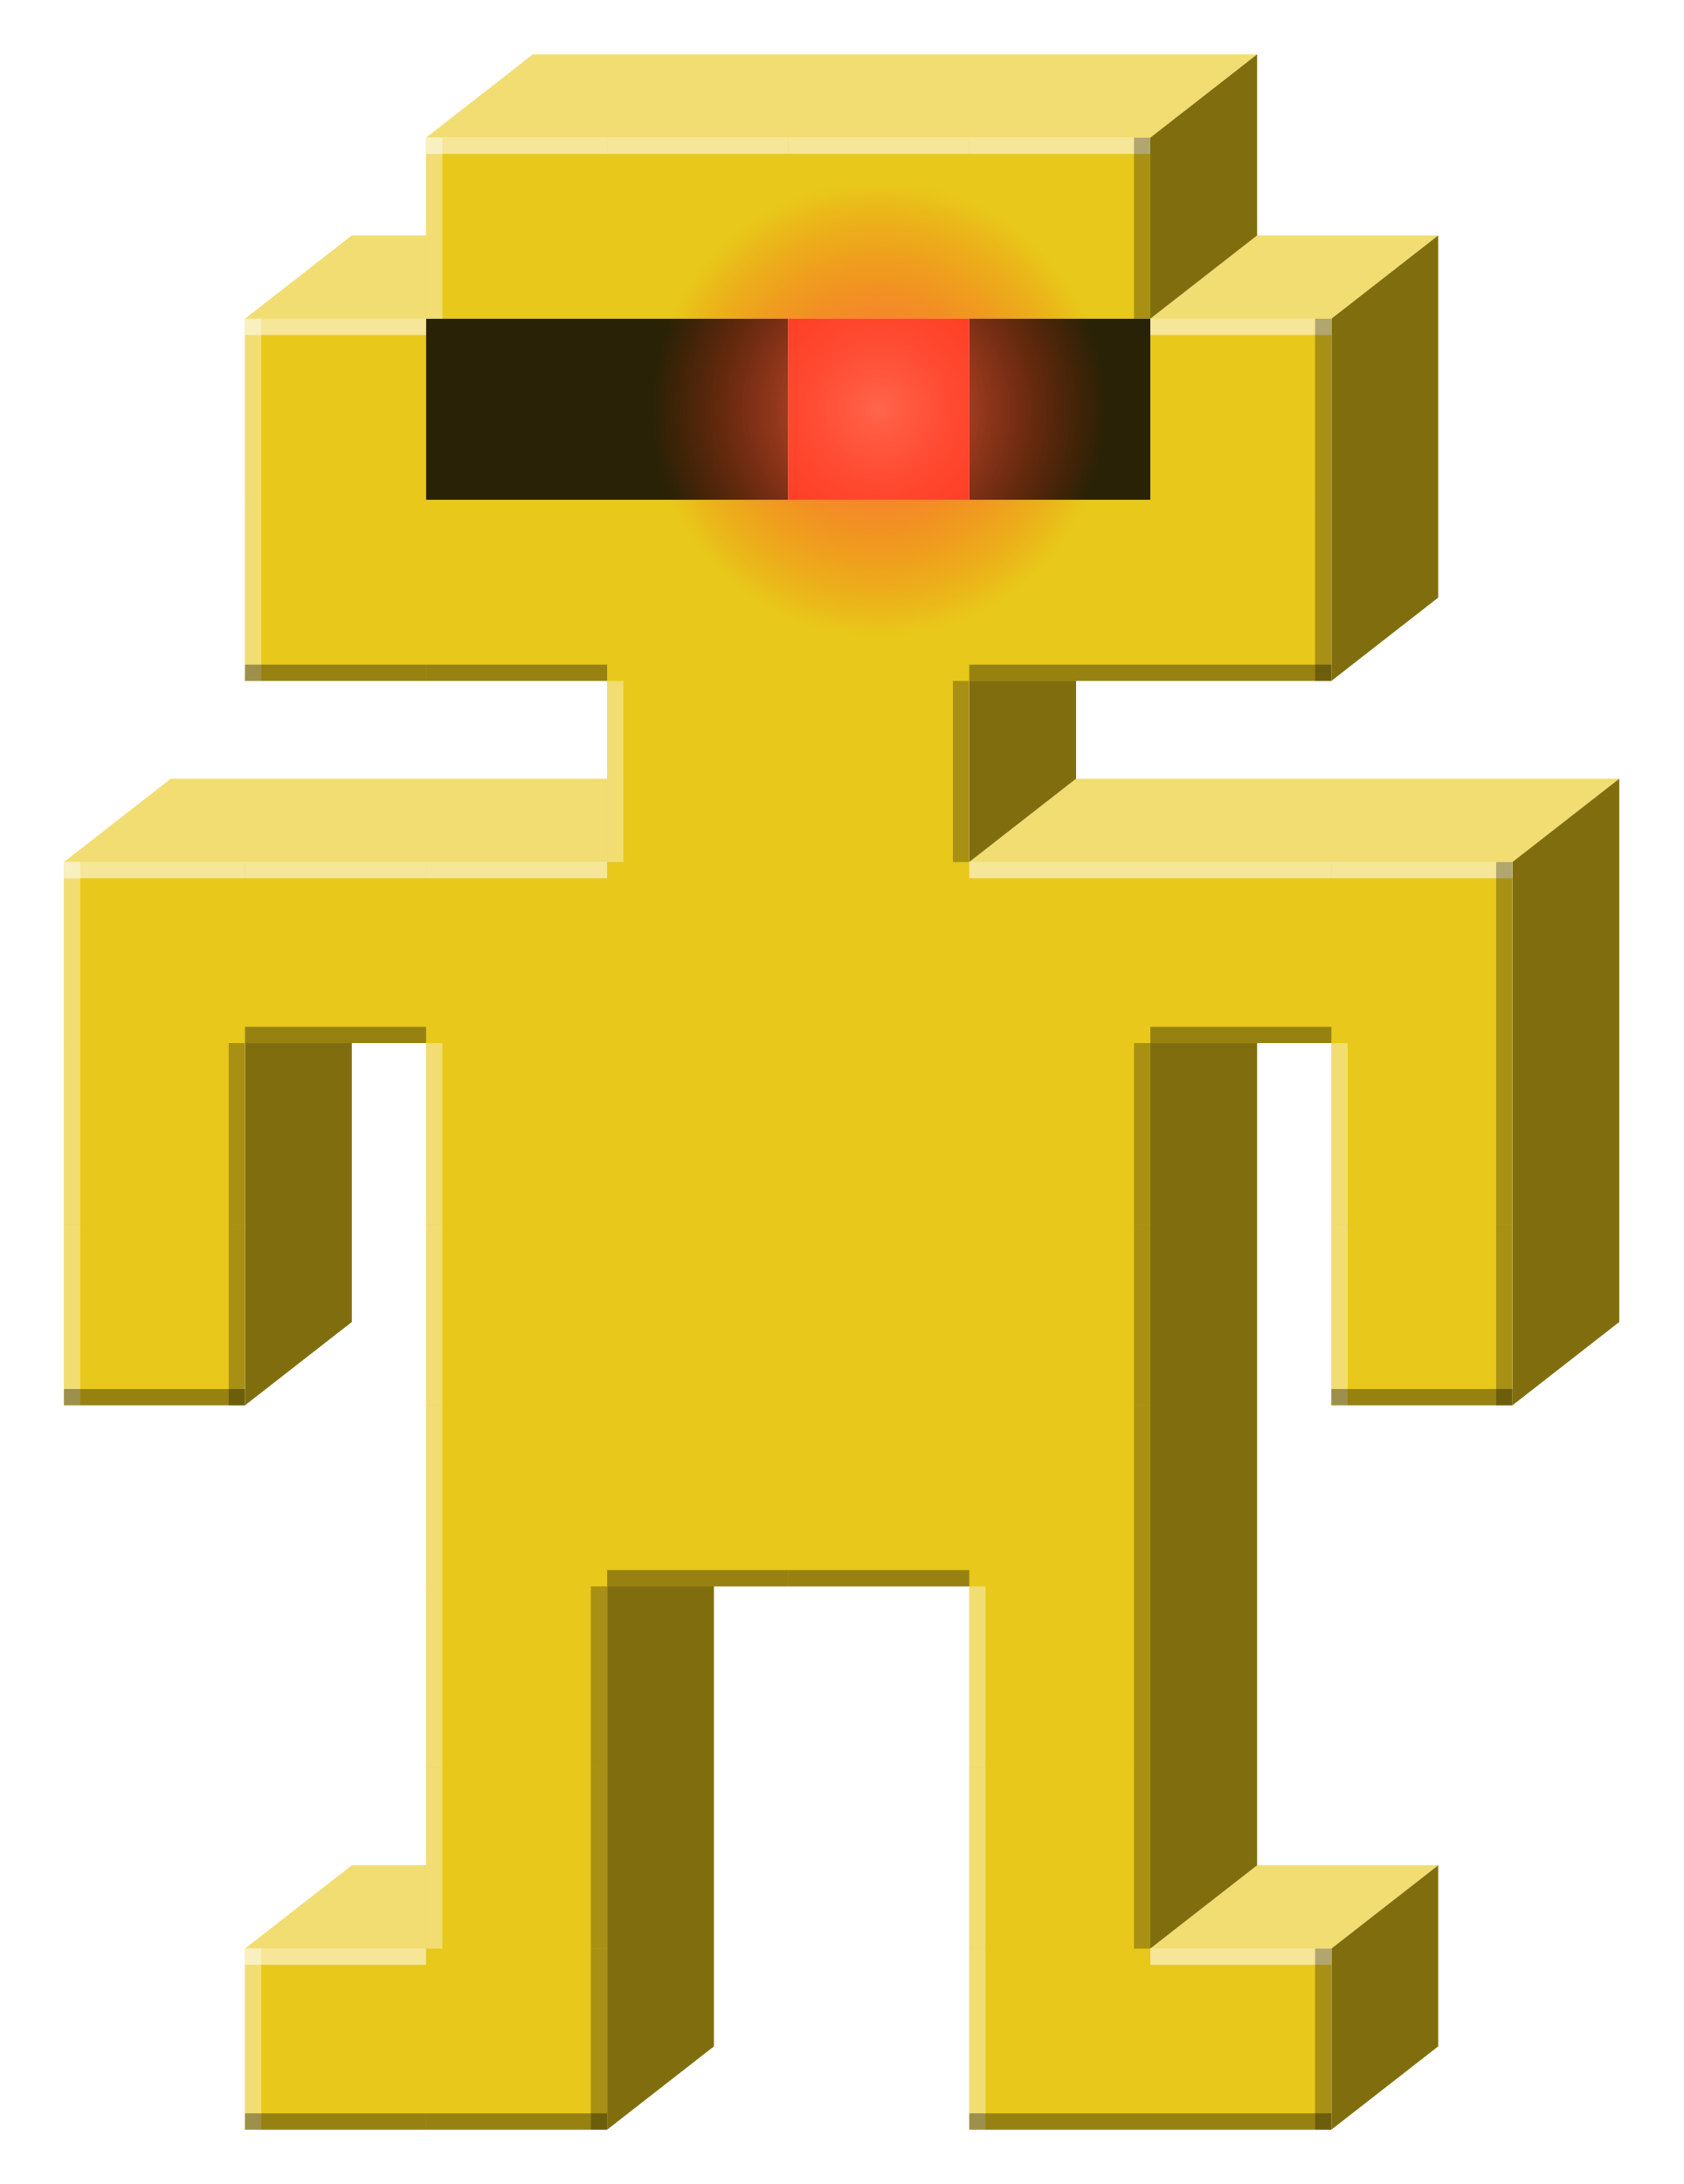
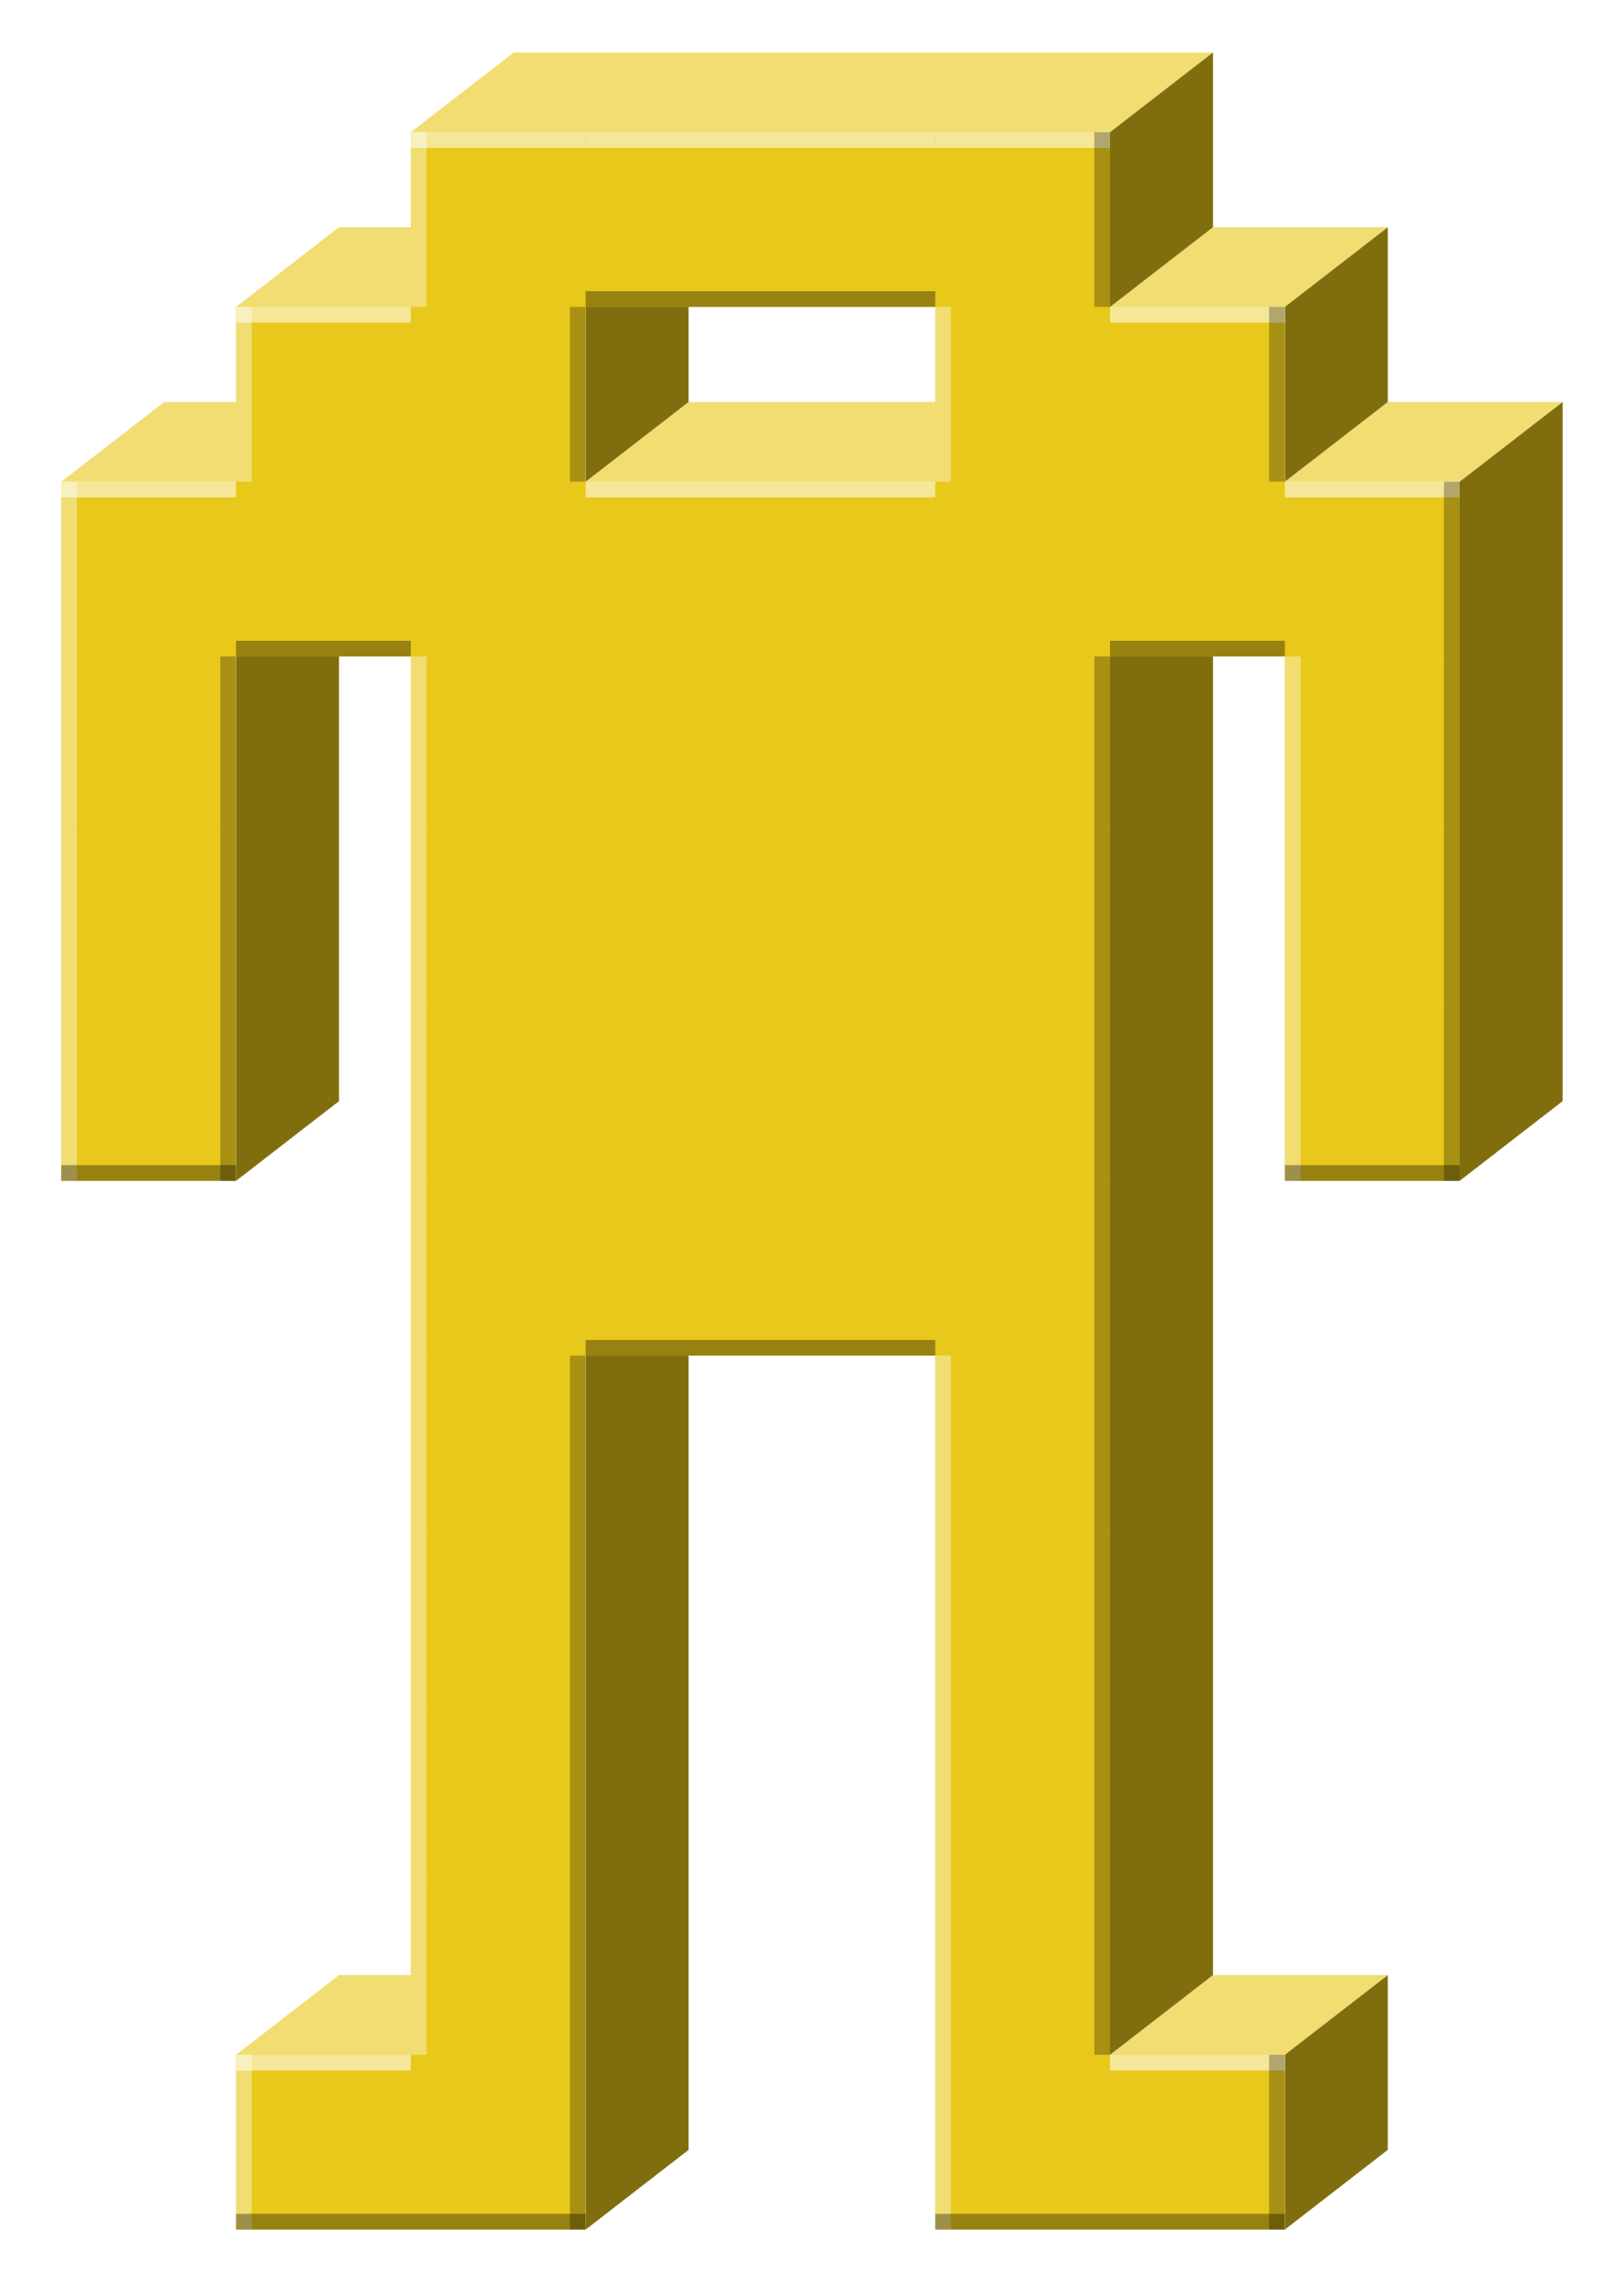
- <svg xmlns="http://www.w3.org/2000/svg" width="74" height="96" viewBox="-0.3 -0.76 9.19 12.06">
-   <defs>
-     <radialGradient id="eye">
-       <stop offset="0" stop-color="#ff6a50" stop-opacity="0.9" />
-       <stop offset="1" stop-color="#ff2a10" stop-opacity="0" />
-     </radialGradient>
-   </defs>
-   <path d="M5,0 L6,0 L6.59,-0.46 L5.59,-0.46 Z M4,0 L5,0 L5.59,-0.46 L4.59,-0.46 Z M3,0 L4,0 L4.59,-0.46 L3.59,-0.46 Z M2,0 L3,0 L3.59,-0.46 L2.59,-0.46 Z M6,1 L7,1 L7.59,0.54 L6.59,0.54 Z M1,1 L2,1 L2.59,0.54 L1.59,0.54 Z M7,4 L8,4 L8.59,3.54 L7.59,3.54 Z M6,4 L7,4 L7.59,3.54 L6.59,3.54 Z M5,4 L6,4 L6.59,3.54 L5.59,3.54 Z M2,4 L3,4 L3.59,3.54 L2.59,3.54 Z M1,4 L2,4 L2.59,3.54 L1.59,3.54 Z M0,4 L1,4 L1.59,3.54 L0.59,3.54 Z M6,10 L7,10 L7.59,9.54 L6.59,9.54 Z M1,10 L2,10 L2.59,9.54 L1.59,9.54 Z" fill="#f1dd71" />
-   <path d="M6,0 L6.59,-0.46 L6.59,0.54 L6,1 Z M7,1 L7.59,0.54 L7.59,1.54 L7,2 Z M7,2 L7.59,1.54 L7.59,2.54 L7,3 Z M5,3 L5.59,2.54 L5.59,3.54 L5,4 Z M8,4 L8.59,3.54 L8.59,4.54 L8,5 Z M8,5 L8.59,4.54 L8.59,5.54 L8,6 Z M6,5 L6.59,4.54 L6.59,5.54 L6,6 Z M1,5 L1.59,4.54 L1.59,5.54 L1,6 Z M8,6 L8.59,5.54 L8.59,6.54 L8,7 Z M6,6 L6.59,5.54 L6.59,6.54 L6,7 Z M1,6 L1.59,5.54 L1.59,6.54 L1,7 Z M6,7 L6.59,6.54 L6.59,7.54 L6,8 Z M6,8 L6.59,7.54 L6.59,8.54 L6,9 Z M3,8 L3.59,7.54 L3.59,8.54 L3,9 Z M6,9 L6.59,8.54 L6.59,9.54 L6,10 Z M3,9 L3.59,8.54 L3.59,9.54 L3,10 Z M7,10 L7.59,9.54 L7.59,10.54 L7,11 Z M3,10 L3.59,9.54 L3.59,10.54 L3,11 Z" fill="#806e0e" />
-   <path d="M5,0 L6,0 L6,1 L5,1 Z M4,0 L5,0 L5,1 L4,1 Z M3,0 L4,0 L4,1 L3,1 Z M2,0 L3,0 L3,1 L2,1 Z M6,1 L7,1 L7,2 L6,2 Z M1,1 L2,1 L2,2 L1,2 Z M6,2 L7,2 L7,3 L6,3 Z M5,2 L6,2 L6,3 L5,3 Z M4,2 L5,2 L5,3 L4,3 Z M3,2 L4,2 L4,3 L3,3 Z M2,2 L3,2 L3,3 L2,3 Z M1,2 L2,2 L2,3 L1,3 Z M4,3 L5,3 L5,4 L4,4 Z M3,3 L4,3 L4,4 L3,4 Z M7,4 L8,4 L8,5 L7,5 Z M6,4 L7,4 L7,5 L6,5 Z M5,4 L6,4 L6,5 L5,5 Z M4,4 L5,4 L5,5 L4,5 Z M3,4 L4,4 L4,5 L3,5 Z M2,4 L3,4 L3,5 L2,5 Z M1,4 L2,4 L2,5 L1,5 Z M0,4 L1,4 L1,5 L0,5 Z M7,5 L8,5 L8,6 L7,6 Z M5,5 L6,5 L6,6 L5,6 Z M4,5 L5,5 L5,6 L4,6 Z M3,5 L4,5 L4,6 L3,6 Z M2,5 L3,5 L3,6 L2,6 Z M0,5 L1,5 L1,6 L0,6 Z M7,6 L8,6 L8,7 L7,7 Z M5,6 L6,6 L6,7 L5,7 Z M4,6 L5,6 L5,7 L4,7 Z M3,6 L4,6 L4,7 L3,7 Z M2,6 L3,6 L3,7 L2,7 Z M0,6 L1,6 L1,7 L0,7 Z M5,7 L6,7 L6,8 L5,8 Z M4,7 L5,7 L5,8 L4,8 Z M3,7 L4,7 L4,8 L3,8 Z M2,7 L3,7 L3,8 L2,8 Z M5,8 L6,8 L6,9 L5,9 Z M2,8 L3,8 L3,9 L2,9 Z M5,9 L6,9 L6,10 L5,10 Z M2,9 L3,9 L3,10 L2,10 Z M6,10 L7,10 L7,11 L6,11 Z M5,10 L6,10 L6,11 L5,11 Z M2,10 L3,10 L3,11 L2,11 Z M1,10 L2,10 L2,11 L1,11 Z" fill="#e8c81a" />
-   <path d="M5,1 L6,1 L6,2 L5,2 Z M3,1 L4,1 L4,2 L3,2 Z M2,1 L3,1 L3,2 L2,2 Z" fill="#2a2206" />
-   <path d="M4,1 L5,1 L5,2 L4,2 Z" fill="#ff3a22" />
+ <svg xmlns="http://www.w3.org/2000/svg" width="74" height="104" viewBox="-0.3 -0.756 9.189 13.056">
+   <path d="M5,0 L6,0 L6.589,-0.456 L5.589,-0.456 Z M4,0 L5,0 L5.589,-0.456 L4.589,-0.456 Z M3,0 L4,0 L4.589,-0.456 L3.589,-0.456 Z M2,0 L3,0 L3.589,-0.456 L2.589,-0.456 Z M6,1 L7,1 L7.589,0.544 L6.589,0.544 Z M1,1 L2,1 L2.589,0.544 L1.589,0.544 Z M7,2 L8,2 L8.589,1.544 L7.589,1.544 Z M4,2 L5,2 L5.589,1.544 L4.589,1.544 Z M3,2 L4,2 L4.589,1.544 L3.589,1.544 Z M0,2 L1,2 L1.589,1.544 L0.589,1.544 Z M6,11 L7,11 L7.589,10.544 L6.589,10.544 Z M1,11 L2,11 L2.589,10.544 L1.589,10.544 Z" fill="#f1dd71" />
+   <path d="M6,0 L6.589,-0.456 L6.589,0.544 L6,1 Z M7,1 L7.589,0.544 L7.589,1.544 L7,2 Z M3,1 L3.589,0.544 L3.589,1.544 L3,2 Z M8,2 L8.589,1.544 L8.589,2.544 L8,3 Z M8,3 L8.589,2.544 L8.589,3.544 L8,4 Z M6,3 L6.589,2.544 L6.589,3.544 L6,4 Z M1,3 L1.589,2.544 L1.589,3.544 L1,4 Z M8,4 L8.589,3.544 L8.589,4.544 L8,5 Z M6,4 L6.589,3.544 L6.589,4.544 L6,5 Z M1,4 L1.589,3.544 L1.589,4.544 L1,5 Z M8,5 L8.589,4.544 L8.589,5.544 L8,6 Z M6,5 L6.589,4.544 L6.589,5.544 L6,6 Z M1,5 L1.589,4.544 L1.589,5.544 L1,6 Z M6,6 L6.589,5.544 L6.589,6.544 L6,7 Z M6,7 L6.589,6.544 L6.589,7.544 L6,8 Z M3,7 L3.589,6.544 L3.589,7.544 L3,8 Z M6,8 L6.589,7.544 L6.589,8.544 L6,9 Z M3,8 L3.589,7.544 L3.589,8.544 L3,9 Z M6,9 L6.589,8.544 L6.589,9.544 L6,10 Z M3,9 L3.589,8.544 L3.589,9.544 L3,10 Z M6,10 L6.589,9.544 L6.589,10.544 L6,11 Z M3,10 L3.589,9.544 L3.589,10.544 L3,11 Z M7,11 L7.589,10.544 L7.589,11.544 L7,12 Z M3,11 L3.589,10.544 L3.589,11.544 L3,12 Z" fill="#806e0e" />
+   <path d="M5,0 L6,0 L6,1 L5,1 Z M4,0 L5,0 L5,1 L4,1 Z M3,0 L4,0 L4,1 L3,1 Z M2,0 L3,0 L3,1 L2,1 Z M6,1 L7,1 L7,2 L6,2 Z M5,1 L6,1 L6,2 L5,2 Z M2,1 L3,1 L3,2 L2,2 Z M1,1 L2,1 L2,2 L1,2 Z M7,2 L8,2 L8,3 L7,3 Z M6,2 L7,2 L7,3 L6,3 Z M5,2 L6,2 L6,3 L5,3 Z M4,2 L5,2 L5,3 L4,3 Z M3,2 L4,2 L4,3 L3,3 Z M2,2 L3,2 L3,3 L2,3 Z M1,2 L2,2 L2,3 L1,3 Z M0,2 L1,2 L1,3 L0,3 Z M7,3 L8,3 L8,4 L7,4 Z M5,3 L6,3 L6,4 L5,4 Z M4,3 L5,3 L5,4 L4,4 Z M3,3 L4,3 L4,4 L3,4 Z M2,3 L3,3 L3,4 L2,4 Z M0,3 L1,3 L1,4 L0,4 Z M7,4 L8,4 L8,5 L7,5 Z M5,4 L6,4 L6,5 L5,5 Z M4,4 L5,4 L5,5 L4,5 Z M3,4 L4,4 L4,5 L3,5 Z M2,4 L3,4 L3,5 L2,5 Z M0,4 L1,4 L1,5 L0,5 Z M7,5 L8,5 L8,6 L7,6 Z M5,5 L6,5 L6,6 L5,6 Z M4,5 L5,5 L5,6 L4,6 Z M3,5 L4,5 L4,6 L3,6 Z M2,5 L3,5 L3,6 L2,6 Z M0,5 L1,5 L1,6 L0,6 Z M5,6 L6,6 L6,7 L5,7 Z M4,6 L5,6 L5,7 L4,7 Z M3,6 L4,6 L4,7 L3,7 Z M2,6 L3,6 L3,7 L2,7 Z M5,7 L6,7 L6,8 L5,8 Z M2,7 L3,7 L3,8 L2,8 Z M5,8 L6,8 L6,9 L5,9 Z M2,8 L3,8 L3,9 L2,9 Z M5,9 L6,9 L6,10 L5,10 Z M2,9 L3,9 L3,10 L2,10 Z M5,10 L6,10 L6,11 L5,11 Z M2,10 L3,10 L3,11 L2,11 Z M6,11 L7,11 L7,12 L6,12 Z M5,11 L6,11 L6,12 L5,12 Z M2,11 L3,11 L3,12 L2,12 Z M1,11 L2,11 L2,12 L1,12 Z" fill="#e8c81a" />
  <rect x="5" y="0" width="1" height="0.09" fill="rgba(255,255,255,0.55)" />
  <rect x="5.91" y="0" width="0.09" height="1" fill="rgba(0,0,0,0.35)" opacity="0.8" />
  <rect x="4" y="0" width="1" height="0.09" fill="rgba(255,255,255,0.55)" />
+   <rect x="4" y="0.91" width="1" height="0.09" fill="rgba(0,0,0,0.35)" />
  <rect x="3" y="0" width="1" height="0.09" fill="rgba(255,255,255,0.55)" />
+   <rect x="3" y="0.91" width="1" height="0.09" fill="rgba(0,0,0,0.35)" />
  <rect x="2" y="0" width="1" height="0.09" fill="rgba(255,255,255,0.55)" />
  <rect x="2" y="0" width="0.09" height="1" fill="rgba(255,255,255,0.55)" opacity="0.7" />
  <rect x="6" y="1" width="1" height="0.09" fill="rgba(255,255,255,0.55)" />
  <rect x="6.91" y="1" width="0.09" height="1" fill="rgba(0,0,0,0.35)" opacity="0.8" />
+   <rect x="5" y="1" width="0.09" height="1" fill="rgba(255,255,255,0.55)" opacity="0.7" />
+   <rect x="2.91" y="1" width="0.09" height="1" fill="rgba(0,0,0,0.35)" opacity="0.8" />
  <rect x="1" y="1" width="1" height="0.09" fill="rgba(255,255,255,0.55)" />
  <rect x="1" y="1" width="0.09" height="1" fill="rgba(255,255,255,0.55)" opacity="0.7" />
+   <rect x="7" y="2" width="1" height="0.09" fill="rgba(255,255,255,0.55)" />
+   <rect x="7.91" y="2" width="0.09" height="1" fill="rgba(0,0,0,0.35)" opacity="0.8" />
  <rect x="6" y="2.91" width="1" height="0.09" fill="rgba(0,0,0,0.35)" />
-   <rect x="6.91" y="2" width="0.09" height="1" fill="rgba(0,0,0,0.35)" opacity="0.8" />
-   <rect x="5" y="2.91" width="1" height="0.09" fill="rgba(0,0,0,0.35)" />
-   <rect x="2" y="2.91" width="1" height="0.09" fill="rgba(0,0,0,0.35)" />
-   <rect x="1" y="2" width="0.09" height="1" fill="rgba(255,255,255,0.55)" opacity="0.7" />
+   <rect x="4" y="2" width="1" height="0.09" fill="rgba(255,255,255,0.55)" />
+   <rect x="3" y="2" width="1" height="0.09" fill="rgba(255,255,255,0.55)" />
  <rect x="1" y="2.91" width="1" height="0.09" fill="rgba(0,0,0,0.35)" />
-   <rect x="4.91" y="3" width="0.09" height="1" fill="rgba(0,0,0,0.35)" opacity="0.8" />
-   <rect x="3" y="3" width="0.09" height="1" fill="rgba(255,255,255,0.55)" opacity="0.7" />
-   <rect x="7" y="4" width="1" height="0.09" fill="rgba(255,255,255,0.55)" />
+   <rect x="0" y="2" width="1" height="0.09" fill="rgba(255,255,255,0.55)" />
+   <rect x="0" y="2" width="0.09" height="1" fill="rgba(255,255,255,0.55)" opacity="0.7" />
+   <rect x="7" y="3" width="0.09" height="1" fill="rgba(255,255,255,0.55)" opacity="0.7" />
+   <rect x="7.91" y="3" width="0.09" height="1" fill="rgba(0,0,0,0.35)" opacity="0.8" />
+   <rect x="5.91" y="3" width="0.09" height="1" fill="rgba(0,0,0,0.35)" opacity="0.8" />
+   <rect x="2" y="3" width="0.09" height="1" fill="rgba(255,255,255,0.55)" opacity="0.7" />
+   <rect x="0" y="3" width="0.09" height="1" fill="rgba(255,255,255,0.55)" opacity="0.7" />
+   <rect x="0.91" y="3" width="0.09" height="1" fill="rgba(0,0,0,0.35)" opacity="0.8" />
+   <rect x="7" y="4" width="0.09" height="1" fill="rgba(255,255,255,0.55)" opacity="0.7" />
  <rect x="7.91" y="4" width="0.09" height="1" fill="rgba(0,0,0,0.35)" opacity="0.8" />
-   <rect x="6" y="4" width="1" height="0.09" fill="rgba(255,255,255,0.55)" />
-   <rect x="6" y="4.91" width="1" height="0.09" fill="rgba(0,0,0,0.35)" />
-   <rect x="5" y="4" width="1" height="0.09" fill="rgba(255,255,255,0.55)" />
-   <rect x="2" y="4" width="1" height="0.09" fill="rgba(255,255,255,0.55)" />
-   <rect x="1" y="4" width="1" height="0.09" fill="rgba(255,255,255,0.55)" />
-   <rect x="1" y="4.91" width="1" height="0.09" fill="rgba(0,0,0,0.35)" />
-   <rect x="0" y="4" width="1" height="0.09" fill="rgba(255,255,255,0.55)" />
+   <rect x="5.91" y="4" width="0.09" height="1" fill="rgba(0,0,0,0.35)" opacity="0.8" />
+   <rect x="2" y="4" width="0.09" height="1" fill="rgba(255,255,255,0.55)" opacity="0.7" />
  <rect x="0" y="4" width="0.09" height="1" fill="rgba(255,255,255,0.55)" opacity="0.7" />
+   <rect x="0.91" y="4" width="0.09" height="1" fill="rgba(0,0,0,0.35)" opacity="0.8" />
  <rect x="7" y="5" width="0.09" height="1" fill="rgba(255,255,255,0.55)" opacity="0.7" />
+   <rect x="7" y="5.91" width="1" height="0.09" fill="rgba(0,0,0,0.35)" />
  <rect x="7.91" y="5" width="0.09" height="1" fill="rgba(0,0,0,0.35)" opacity="0.8" />
  <rect x="5.91" y="5" width="0.09" height="1" fill="rgba(0,0,0,0.35)" opacity="0.8" />
  <rect x="2" y="5" width="0.09" height="1" fill="rgba(255,255,255,0.55)" opacity="0.7" />
  <rect x="0" y="5" width="0.09" height="1" fill="rgba(255,255,255,0.55)" opacity="0.7" />
+   <rect x="0" y="5.91" width="1" height="0.09" fill="rgba(0,0,0,0.35)" />
  <rect x="0.91" y="5" width="0.09" height="1" fill="rgba(0,0,0,0.35)" opacity="0.8" />
-   <rect x="7" y="6" width="0.09" height="1" fill="rgba(255,255,255,0.55)" opacity="0.7" />
-   <rect x="7" y="6.91" width="1" height="0.09" fill="rgba(0,0,0,0.35)" />
-   <rect x="7.91" y="6" width="0.09" height="1" fill="rgba(0,0,0,0.35)" opacity="0.8" />
  <rect x="5.91" y="6" width="0.09" height="1" fill="rgba(0,0,0,0.35)" opacity="0.8" />
+   <rect x="4" y="6.91" width="1" height="0.09" fill="rgba(0,0,0,0.35)" />
+   <rect x="3" y="6.91" width="1" height="0.09" fill="rgba(0,0,0,0.35)" />
  <rect x="2" y="6" width="0.09" height="1" fill="rgba(255,255,255,0.55)" opacity="0.7" />
-   <rect x="0" y="6" width="0.09" height="1" fill="rgba(255,255,255,0.55)" opacity="0.7" />
-   <rect x="0" y="6.91" width="1" height="0.09" fill="rgba(0,0,0,0.35)" />
-   <rect x="0.91" y="6" width="0.09" height="1" fill="rgba(0,0,0,0.35)" opacity="0.8" />
+   <rect x="5" y="7" width="0.09" height="1" fill="rgba(255,255,255,0.55)" opacity="0.7" />
  <rect x="5.91" y="7" width="0.09" height="1" fill="rgba(0,0,0,0.35)" opacity="0.8" />
-   <rect x="4" y="7.91" width="1" height="0.09" fill="rgba(0,0,0,0.35)" />
-   <rect x="3" y="7.91" width="1" height="0.09" fill="rgba(0,0,0,0.35)" />
  <rect x="2" y="7" width="0.09" height="1" fill="rgba(255,255,255,0.55)" opacity="0.7" />
+   <rect x="2.91" y="7" width="0.09" height="1" fill="rgba(0,0,0,0.35)" opacity="0.8" />
  <rect x="5" y="8" width="0.09" height="1" fill="rgba(255,255,255,0.55)" opacity="0.7" />
  <rect x="5.91" y="8" width="0.09" height="1" fill="rgba(0,0,0,0.35)" opacity="0.8" />
  <rect x="2" y="8" width="0.09" height="1" fill="rgba(255,255,255,0.55)" opacity="0.7" />
  <rect x="2.91" y="8" width="0.09" height="1" fill="rgba(0,0,0,0.35)" opacity="0.8" />
  <rect x="5" y="9" width="0.09" height="1" fill="rgba(255,255,255,0.55)" opacity="0.7" />
  <rect x="5.91" y="9" width="0.09" height="1" fill="rgba(0,0,0,0.35)" opacity="0.8" />
  <rect x="2" y="9" width="0.09" height="1" fill="rgba(255,255,255,0.55)" opacity="0.7" />
  <rect x="2.91" y="9" width="0.09" height="1" fill="rgba(0,0,0,0.35)" opacity="0.8" />
-   <rect x="6" y="10" width="1" height="0.09" fill="rgba(255,255,255,0.55)" />
-   <rect x="6" y="10.91" width="1" height="0.09" fill="rgba(0,0,0,0.35)" />
-   <rect x="6.91" y="10" width="0.09" height="1" fill="rgba(0,0,0,0.35)" opacity="0.8" />
  <rect x="5" y="10" width="0.09" height="1" fill="rgba(255,255,255,0.55)" opacity="0.7" />
-   <rect x="5" y="10.91" width="1" height="0.09" fill="rgba(0,0,0,0.35)" />
-   <rect x="2" y="10.91" width="1" height="0.09" fill="rgba(0,0,0,0.35)" />
+   <rect x="5.91" y="10" width="0.09" height="1" fill="rgba(0,0,0,0.35)" opacity="0.8" />
+   <rect x="2" y="10" width="0.09" height="1" fill="rgba(255,255,255,0.55)" opacity="0.7" />
  <rect x="2.91" y="10" width="0.09" height="1" fill="rgba(0,0,0,0.35)" opacity="0.8" />
-   <rect x="1" y="10" width="1" height="0.09" fill="rgba(255,255,255,0.55)" />
-   <rect x="1" y="10" width="0.09" height="1" fill="rgba(255,255,255,0.55)" opacity="0.7" />
-   <rect x="1" y="10.91" width="1" height="0.09" fill="rgba(0,0,0,0.35)" />
-   <circle cx="4.5" cy="1.5" r="1.25" fill="url(#eye)" />
+   <rect x="6" y="11" width="1" height="0.09" fill="rgba(255,255,255,0.55)" />
+   <rect x="6" y="11.91" width="1" height="0.09" fill="rgba(0,0,0,0.35)" />
+   <rect x="6.91" y="11" width="0.09" height="1" fill="rgba(0,0,0,0.35)" opacity="0.8" />
+   <rect x="5" y="11" width="0.09" height="1" fill="rgba(255,255,255,0.55)" opacity="0.7" />
+   <rect x="5" y="11.91" width="1" height="0.09" fill="rgba(0,0,0,0.35)" />
+   <rect x="2" y="11.91" width="1" height="0.09" fill="rgba(0,0,0,0.35)" />
+   <rect x="2.91" y="11" width="0.09" height="1" fill="rgba(0,0,0,0.35)" opacity="0.8" />
+   <rect x="1" y="11" width="1" height="0.09" fill="rgba(255,255,255,0.55)" />
+   <rect x="1" y="11" width="0.09" height="1" fill="rgba(255,255,255,0.55)" opacity="0.7" />
+   <rect x="1" y="11.91" width="1" height="0.09" fill="rgba(0,0,0,0.35)" />
</svg>
